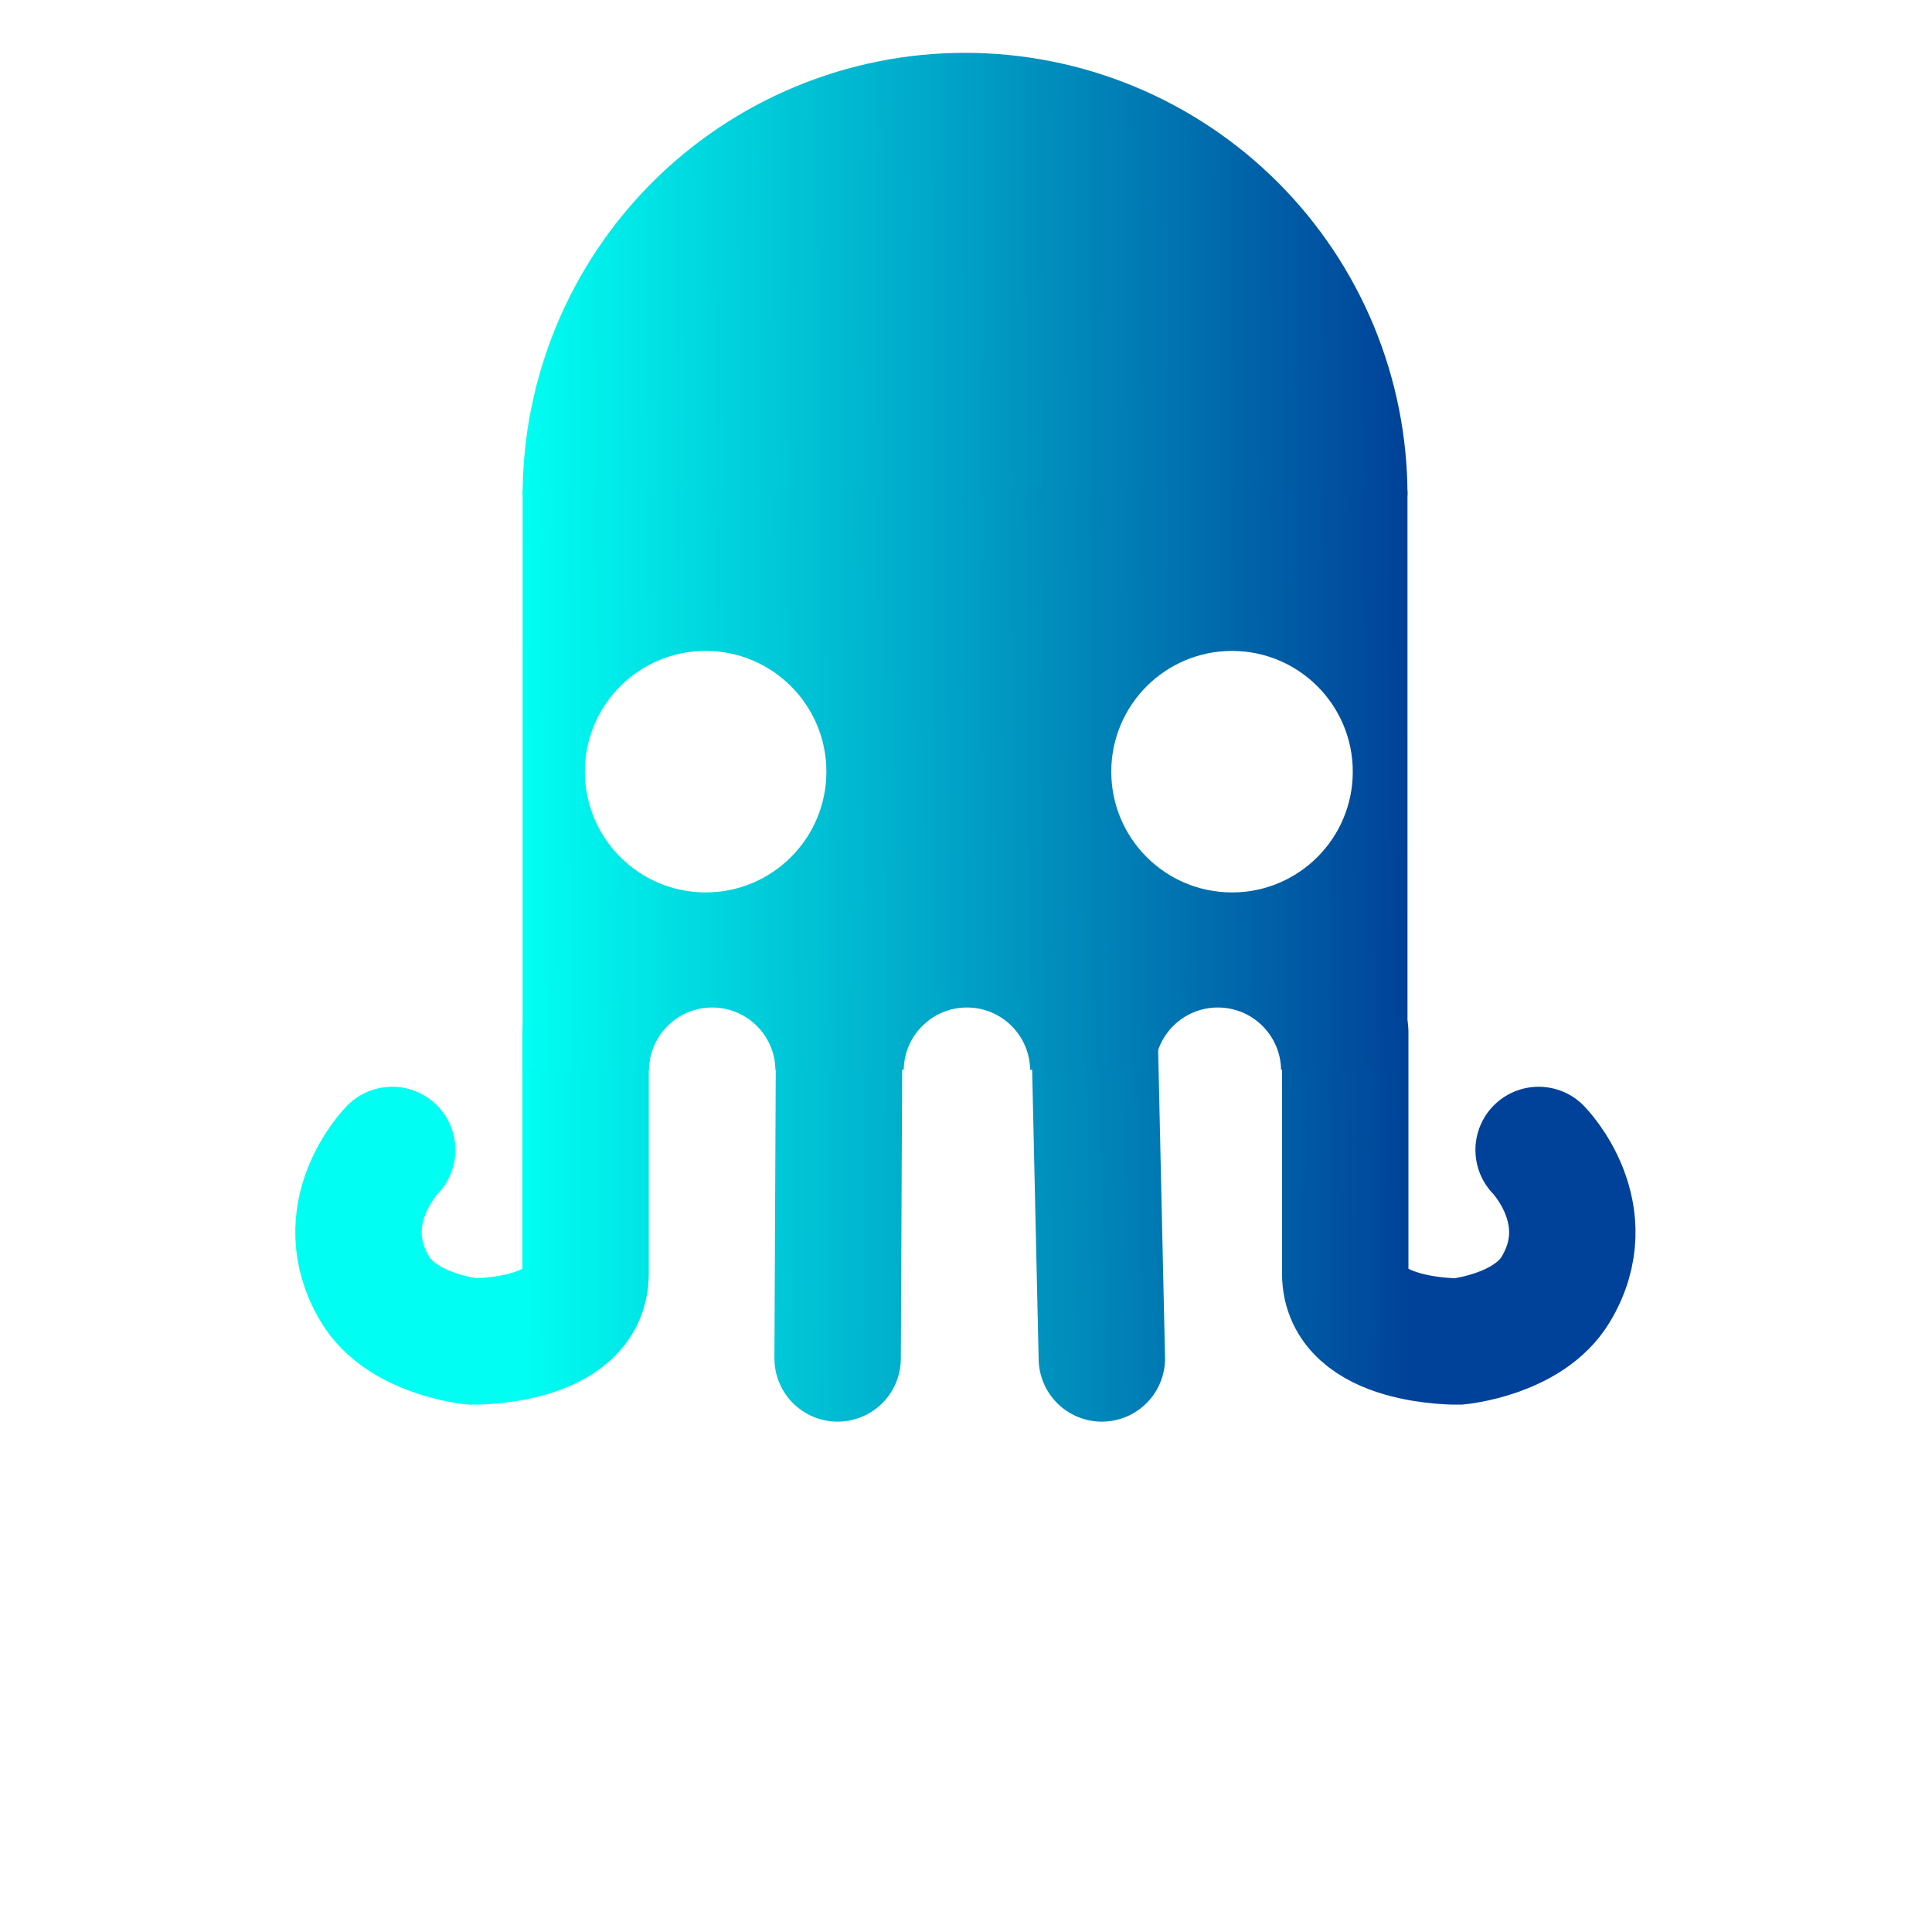
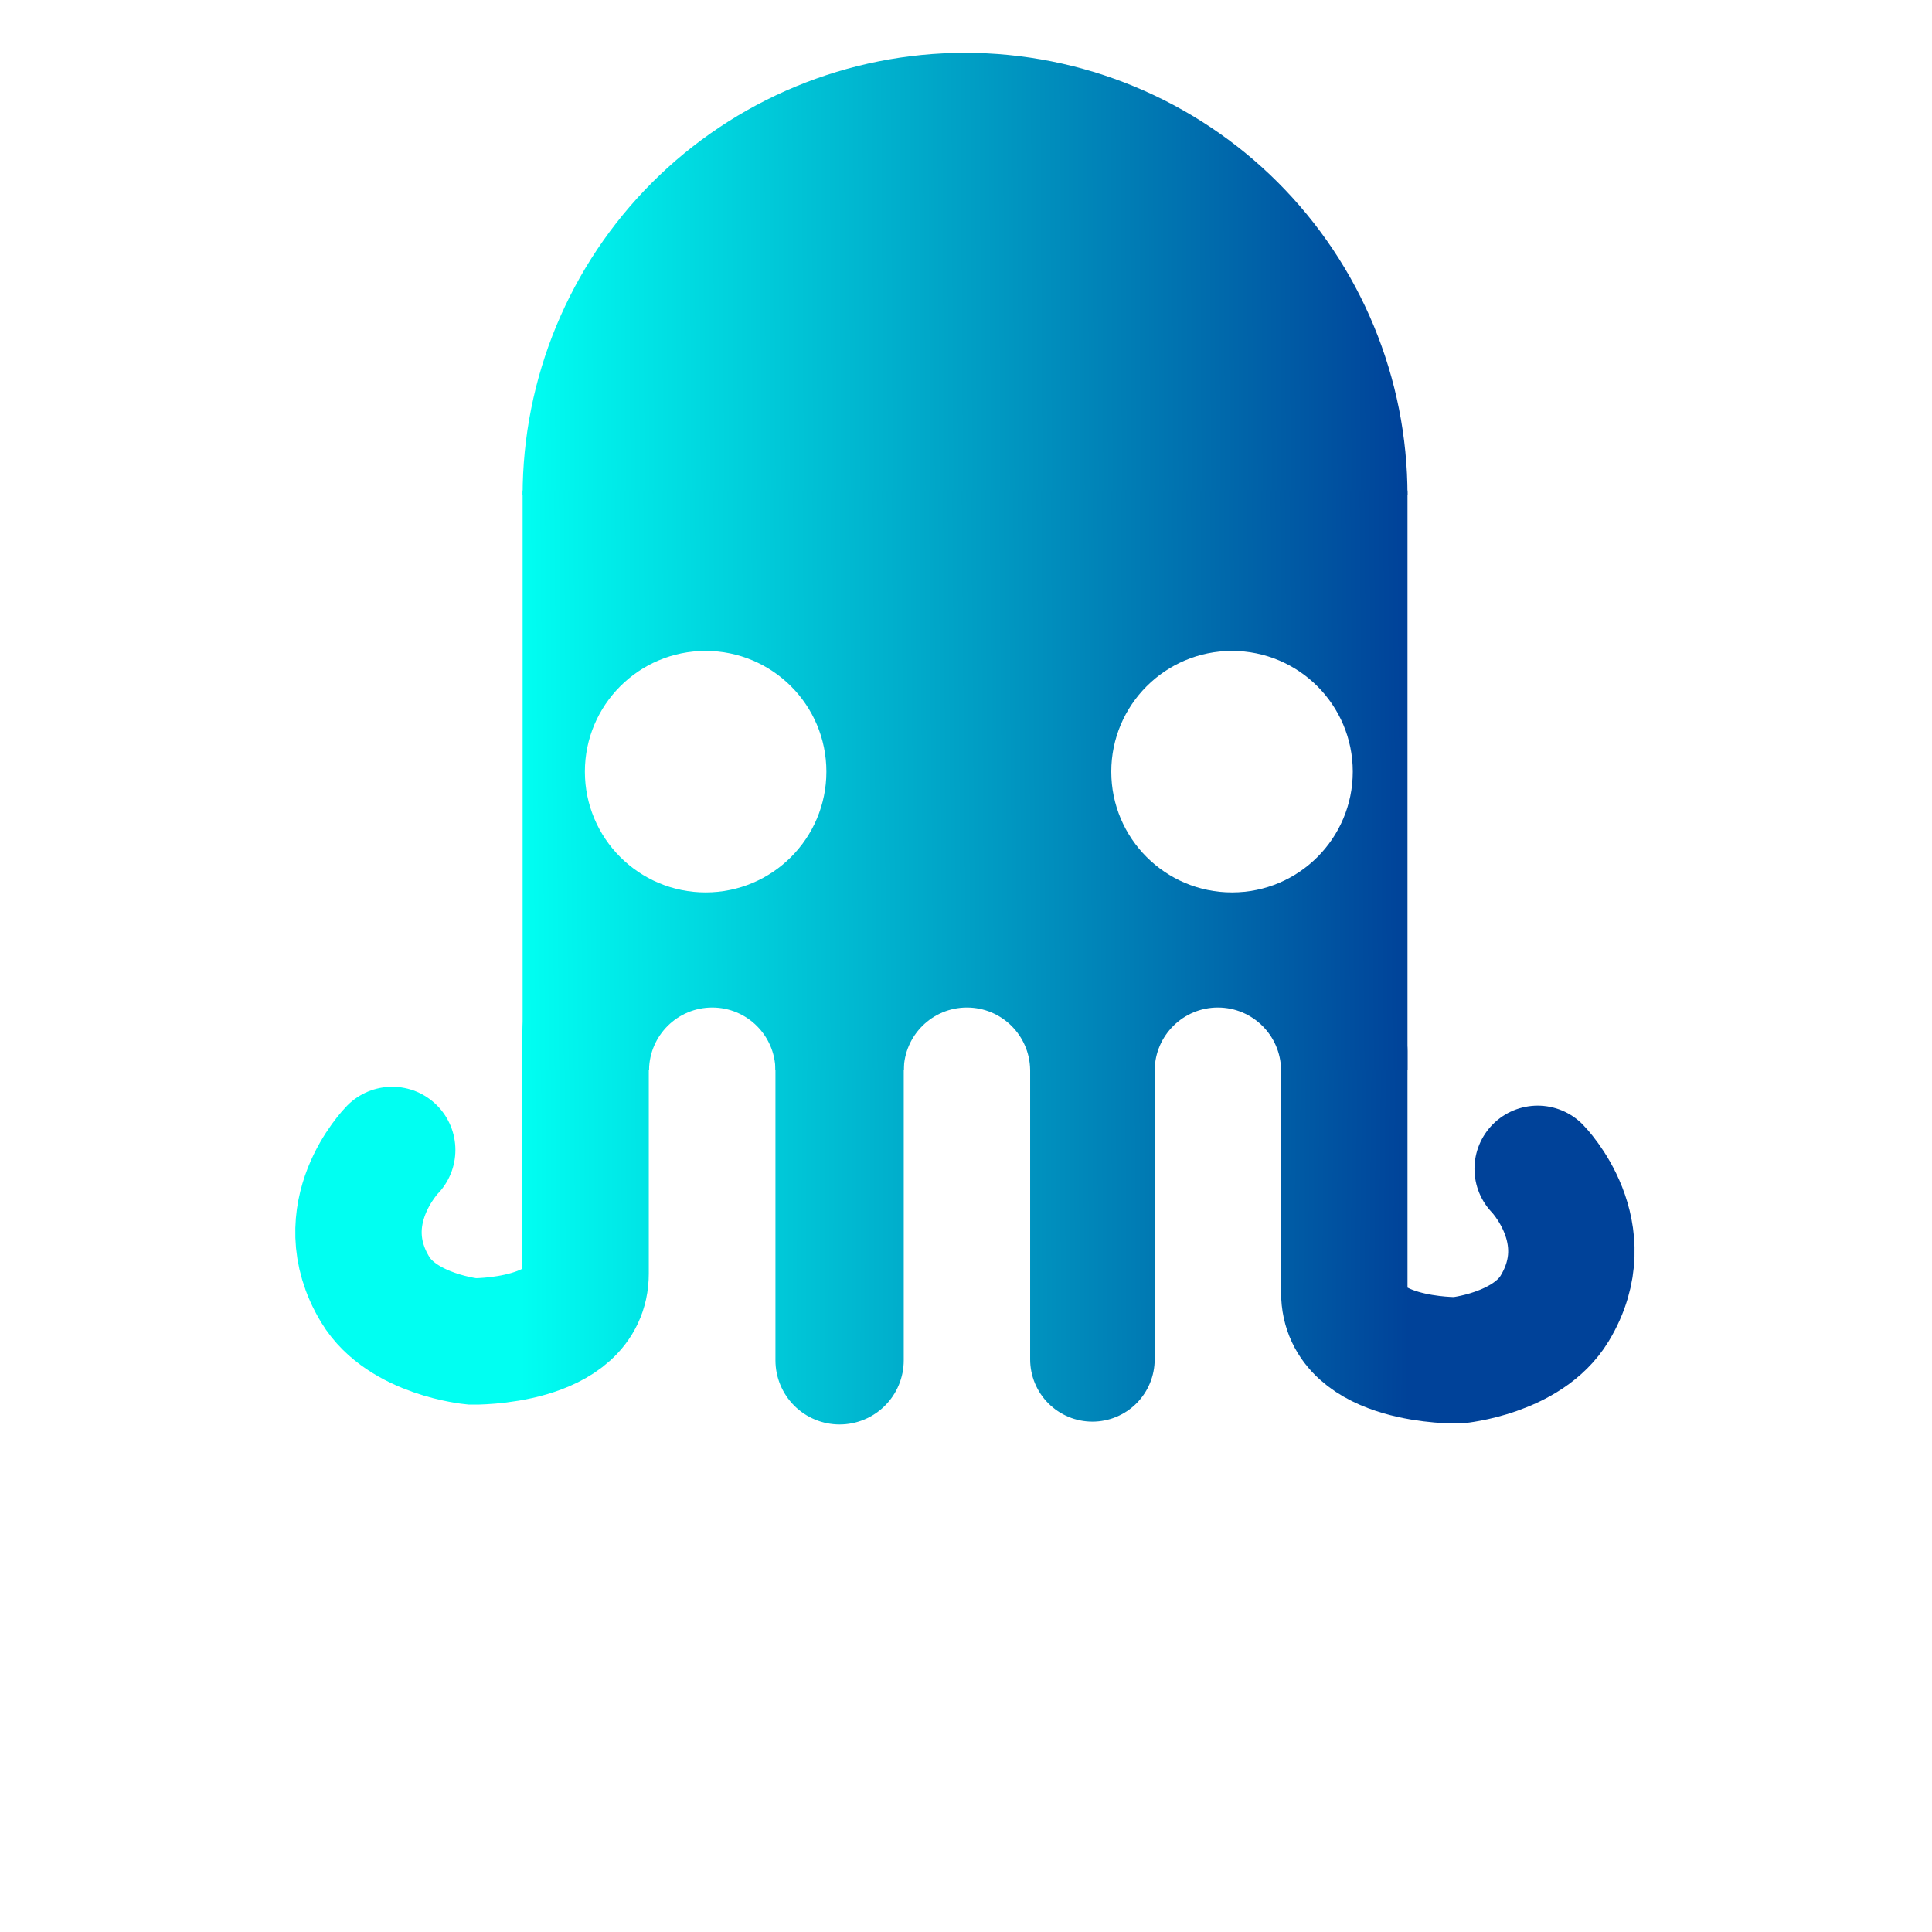
<svg xmlns="http://www.w3.org/2000/svg" width="1024" height="1024" viewBox="0 0 1024 1024" fill="none">
-   <path d="M445 494L443.959 720" stroke="url(#paint0_linear_5_2)" stroke-width="67" stroke-linecap="round" />
-   <path d="M579 497L584 720" stroke="url(#paint1_linear_5_2)" stroke-width="67" stroke-linecap="round" />
-   <path d="M310.368 547V675C310.368 712 250.368 711 250.368 711C250.368 711 213.368 707.5 198.868 683.5C174.586 643.308 207.868 609.5 207.868 609.5" stroke="url(#paint2_linear_5_2)" stroke-width="67" stroke-linecap="round" />
-   <path d="M713 547V675C713 712 773 711 773 711C773 711 810 707.5 824.5 683.5C848.782 643.308 815.5 609.5 815.5 609.5" stroke="url(#paint3_linear_5_2)" stroke-width="67" stroke-linecap="round" />
-   <path d="M277 262.5C277 231.705 283.066 201.212 294.85 172.761C306.635 144.31 323.908 118.459 345.683 96.683C367.459 74.908 393.31 57.635 421.761 45.85C450.212 34.066 480.705 28 511.5 28C542.295 28 572.788 34.066 601.239 45.85C629.69 57.635 655.541 74.908 677.317 96.683C699.092 118.459 716.365 144.31 728.15 172.761C739.934 201.212 746 231.705 746 262.5L511.5 262.5L277 262.5Z" fill="url(#paint4_linear_5_2)" />
-   <path d="M746 567H678.994C678.727 548.729 663.835 534 645.5 534C627.165 534 612.273 548.729 612.006 567H545.994C545.727 548.729 530.835 534 512.5 534C494.165 534 479.273 548.729 479.006 567H410.994C410.727 548.729 395.835 534 377.5 534C359.165 534 344.273 548.729 344.006 567H277V260H746V567ZM374 345C338.654 345 310 373.654 310 409C310 444.346 338.654 473 374 473C409.346 473 438 444.346 438 409C438 373.654 409.346 345 374 345ZM653 345C617.654 345 589 373.654 589 409C589 444.346 617.654 473 653 473C688.346 473 717 444.346 717 409C717 373.654 688.346 345 653 345Z" fill="url(#paint5_linear_5_2)" />
+   <path d="M445 495V721" stroke="url(#paint0_linear_19_2)" stroke-width="68" stroke-linecap="round" />
+   <path d="M579 499V720.5" stroke="url(#paint1_linear_19_2)" stroke-width="66" stroke-linecap="round" />
+   <path d="M310.368 547V675C310.368 712 250.368 711 250.368 711C250.368 711 213.368 707.5 198.868 683.5C174.586 643.308 207.868 609.5 207.868 609.5" stroke="url(#paint2_linear_19_2)" stroke-width="67" stroke-linecap="round" />
+   <path d="M712.5 557V685C712.5 722 772.5 721 772.5 721C772.5 721 809.5 717.5 824 693.5C848.282 653.308 815 619.5 815 619.5" stroke="url(#paint3_linear_19_2)" stroke-width="67" stroke-linecap="round" />
+   <path d="M277 262.5C277 231.705 283.066 201.212 294.85 172.761C306.635 144.31 323.908 118.459 345.683 96.683C367.459 74.908 393.31 57.635 421.761 45.85C450.212 34.066 480.705 28 511.5 28C542.295 28 572.788 34.066 601.239 45.85C629.69 57.635 655.541 74.908 677.317 96.683C699.092 118.459 716.365 144.31 728.15 172.761C739.934 201.212 746 231.705 746 262.5H511.5H277Z" fill="url(#paint4_linear_19_2)" />
+   <path d="M746 567H678.994C678.727 548.729 663.835 534 645.5 534C627.165 534 612.273 548.729 612.006 567H545.994C545.727 548.729 530.835 534 512.5 534C494.165 534 479.273 548.729 479.006 567H410.994C410.727 548.729 395.835 534 377.5 534C359.165 534 344.273 548.729 344.006 567H277V260H746V567ZM374 345C338.654 345 310 373.654 310 409C310 444.346 338.654 473 374 473C409.346 473 438 444.346 438 409C438 373.654 409.346 345 374 345ZM653 345C617.654 345 589 373.654 589 409C589 444.346 617.654 473 653 473C688.346 473 717 444.346 717 409C717 373.654 688.346 345 653 345Z" fill="url(#paint5_linear_19_2)" />
  <defs>
-     <linearGradient id="paint0_linear_5_2" x1="275.129" y1="682.701" x2="748.131" y2="683.464" gradientUnits="userSpaceOnUse">
+     <linearGradient id="paint0_linear_19_2" x1="281.819" y1="683.701" x2="736.192" y2="684.405" gradientUnits="userSpaceOnUse">
      <stop stop-color="#00FFF2" />
      <stop offset="1" stop-color="#004299" />
    </linearGradient>
-     <linearGradient id="paint1_linear_5_2" x1="281.662" y1="686.023" x2="751.544" y2="675.488" gradientUnits="userSpaceOnUse">
+     <linearGradient id="paint1_linear_19_2" x1="279" y1="678" x2="746.544" y2="675.988" gradientUnits="userSpaceOnUse">
      <stop stop-color="#00FFF2" />
      <stop offset="1" stop-color="#004299" />
    </linearGradient>
-     <linearGradient id="paint2_linear_5_2" x1="276" y1="674.5" x2="747.5" y2="673" gradientUnits="userSpaceOnUse">
+     <linearGradient id="paint2_linear_19_2" x1="276" y1="674.5" x2="747.5" y2="673" gradientUnits="userSpaceOnUse">
      <stop stop-color="#00FFF2" />
      <stop offset="1" stop-color="#004299" />
    </linearGradient>
-     <linearGradient id="paint3_linear_5_2" x1="276" y1="673" x2="747.5" y2="677.5" gradientUnits="userSpaceOnUse">
+     <linearGradient id="paint3_linear_19_2" x1="275.5" y1="683" x2="747" y2="687.5" gradientUnits="userSpaceOnUse">
      <stop stop-color="#00FFF2" />
      <stop offset="0.618" stop-color="#008ABB" />
      <stop offset="1" stop-color="#004299" />
    </linearGradient>
-     <linearGradient id="paint4_linear_5_2" x1="277" y1="475" x2="746" y2="472.5" gradientUnits="userSpaceOnUse">
+     <linearGradient id="paint4_linear_19_2" x1="277" y1="475" x2="746" y2="472.5" gradientUnits="userSpaceOnUse">
      <stop stop-color="#00FFF2" />
      <stop offset="1" stop-color="#004299" />
    </linearGradient>
-     <linearGradient id="paint5_linear_5_2" x1="277" y1="476.5" x2="746" y2="472.5" gradientUnits="userSpaceOnUse">
+     <linearGradient id="paint5_linear_19_2" x1="277" y1="476.5" x2="746" y2="472.5" gradientUnits="userSpaceOnUse">
      <stop stop-color="#00FFF2" />
      <stop offset="1" stop-color="#004299" />
    </linearGradient>
  </defs>
</svg>
